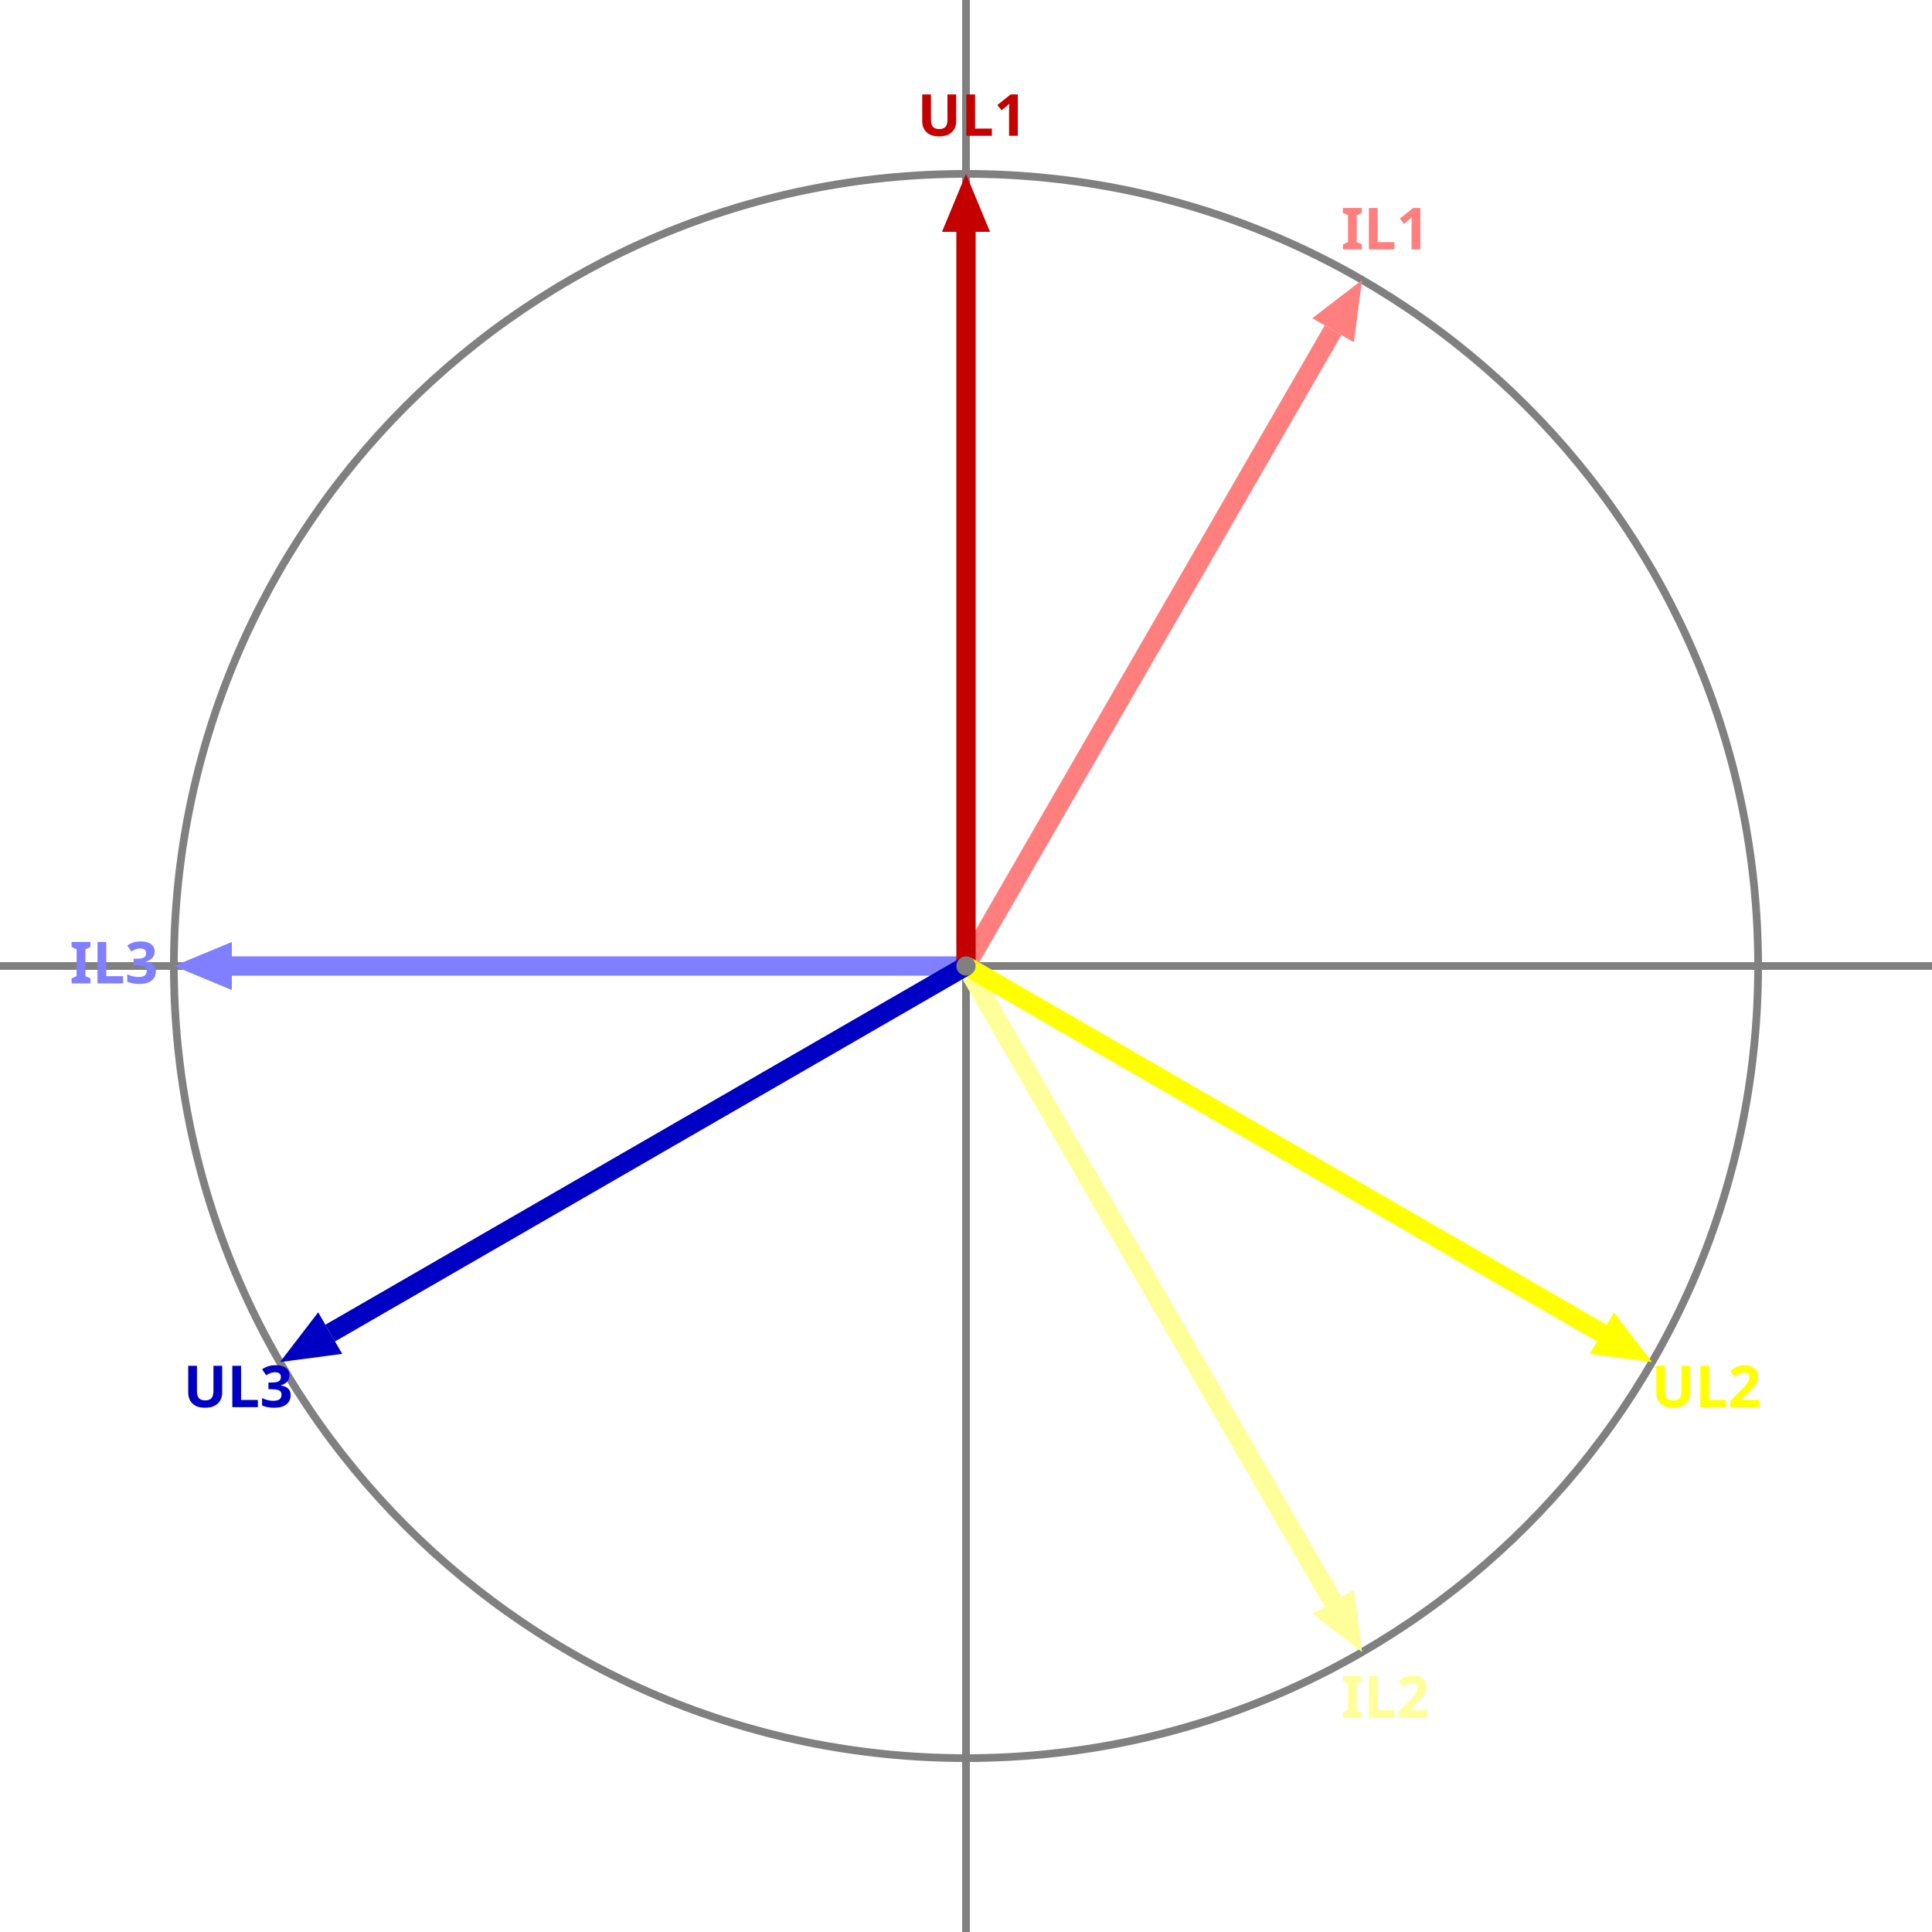
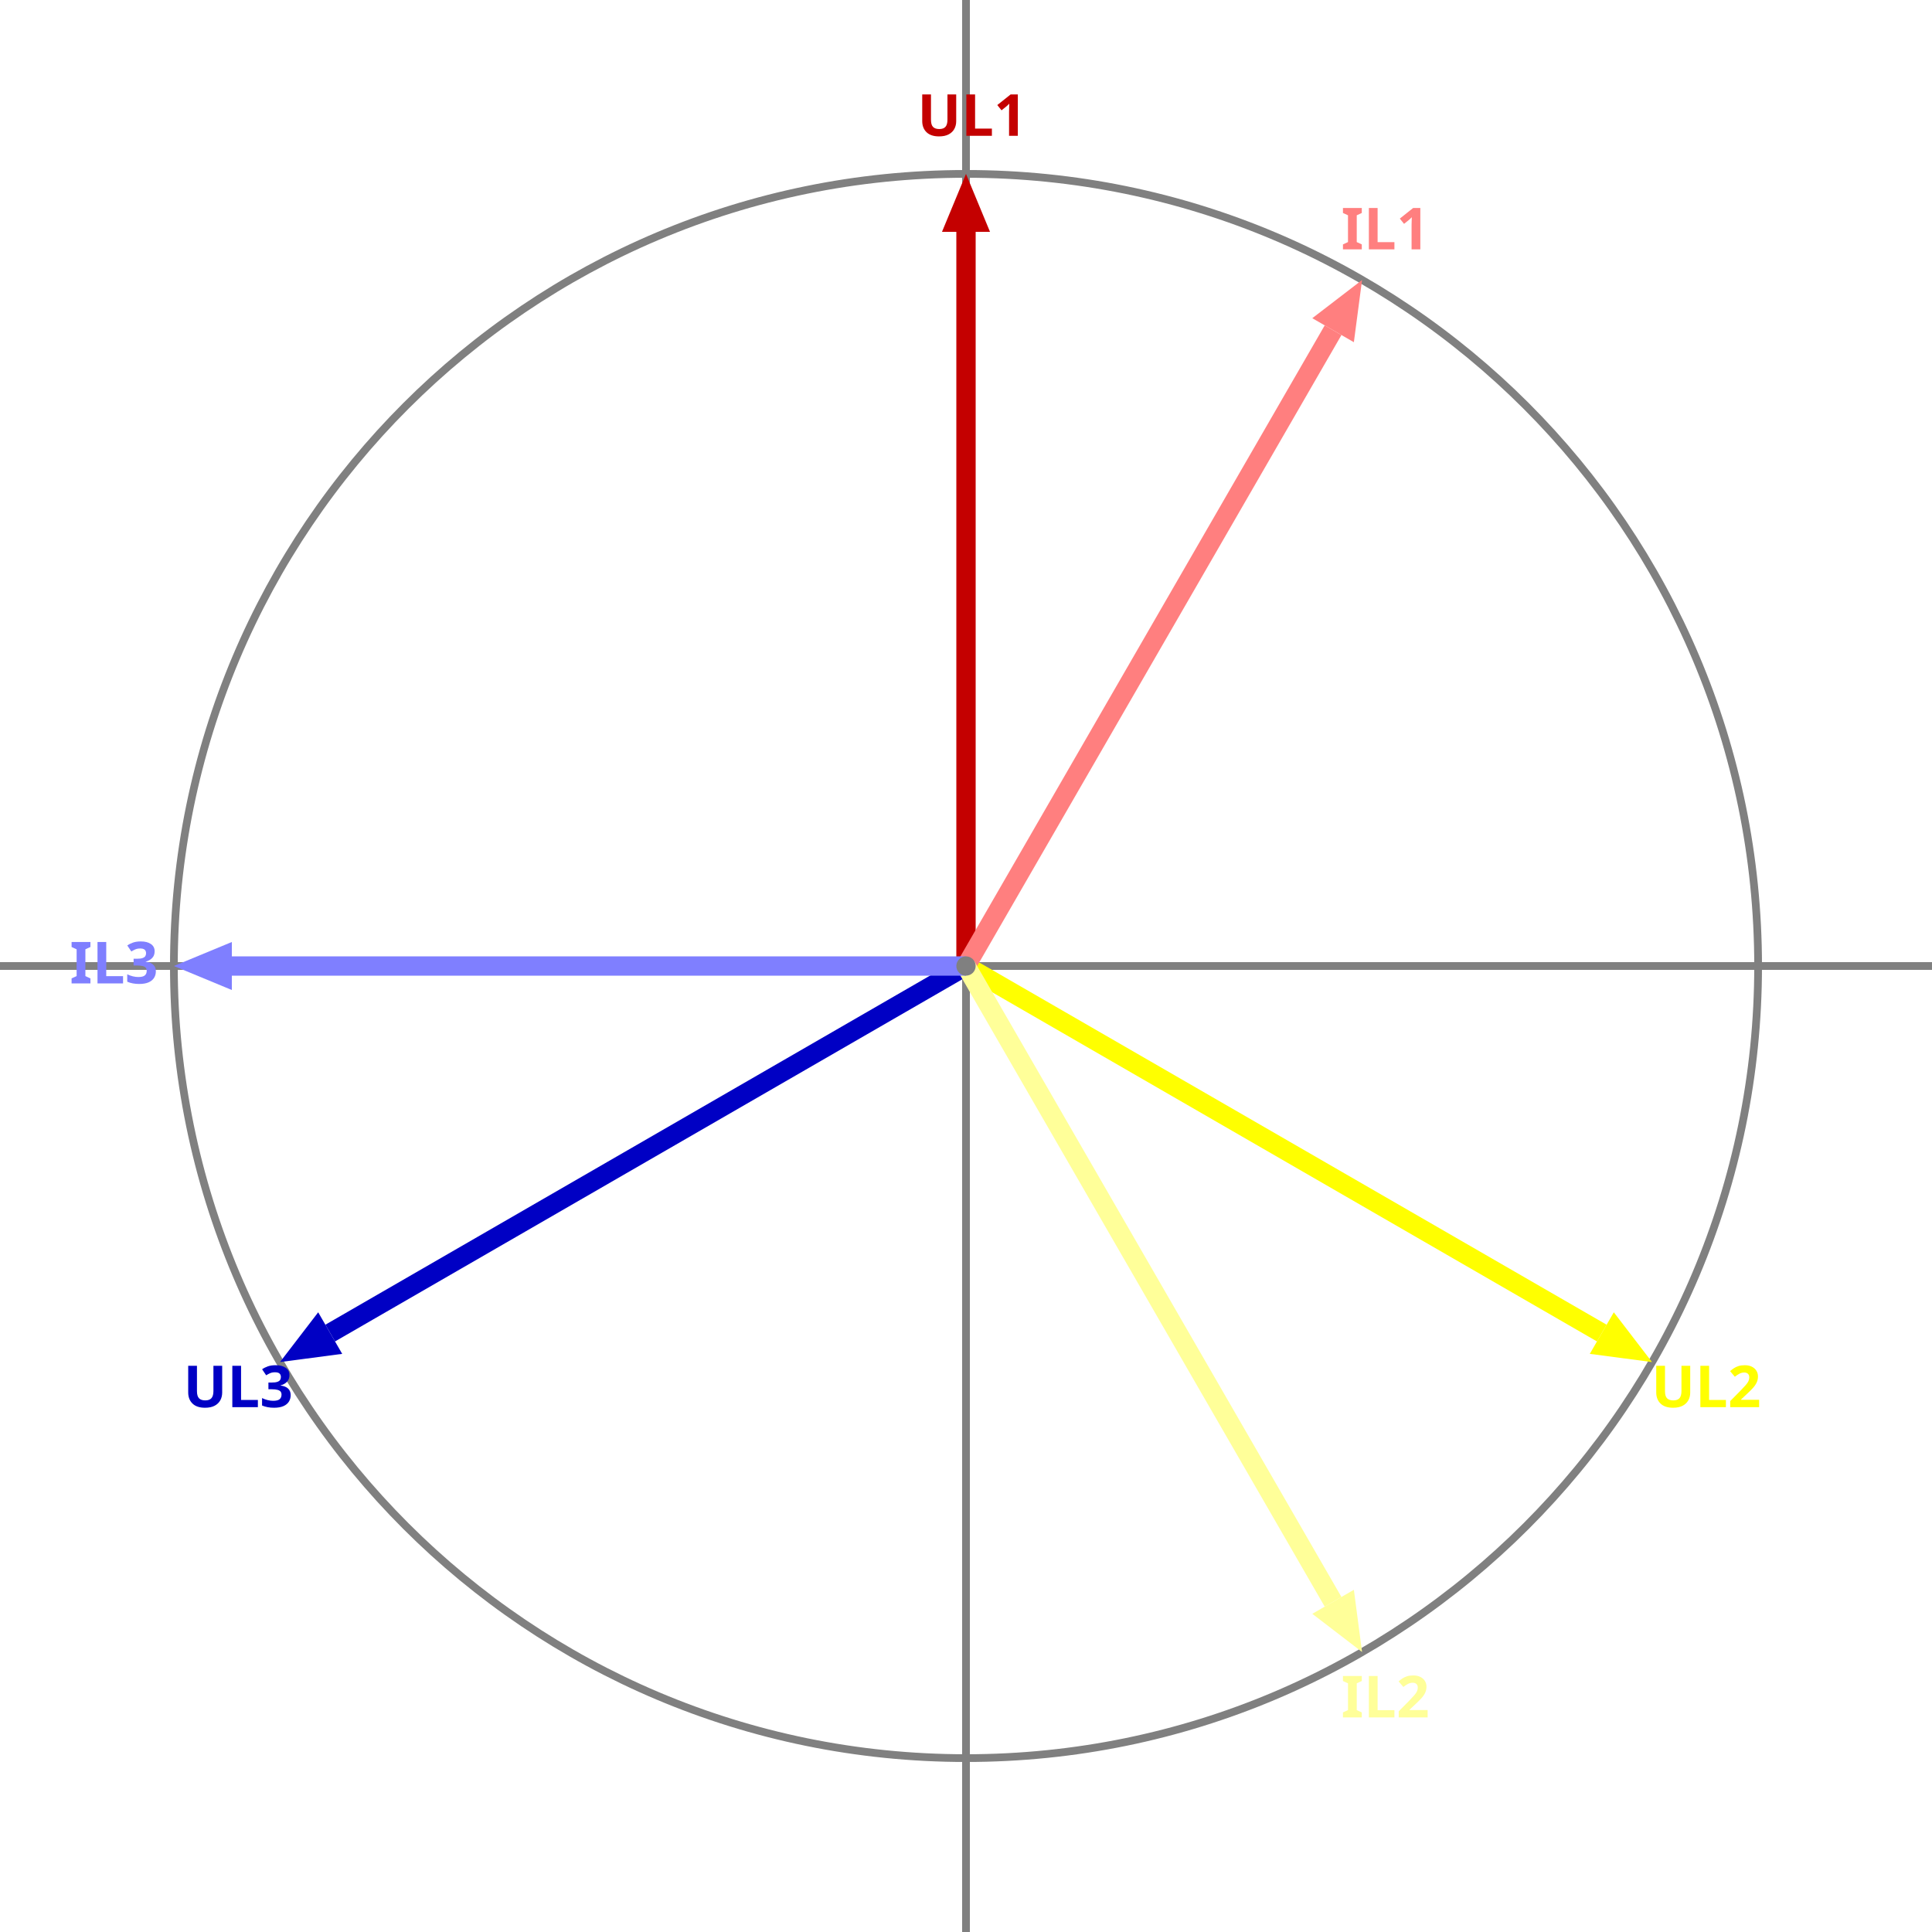
<svg xmlns="http://www.w3.org/2000/svg" width="705.556mm" height="705.556mm" viewBox="0 0 2000 2000" version="1.2" baseProfile="tiny">
  <defs>
</defs>
  <g fill="none" stroke="black" stroke-width="1" fill-rule="evenodd" stroke-linecap="square" stroke-linejoin="bevel">
    <g fill="none" stroke="#808080" stroke-opacity="1" stroke-width="8" stroke-linecap="square" stroke-linejoin="bevel" transform="matrix(1,0,0,1,0,0)" font-family="Sans" font-size="60" font-weight="570" font-style="normal">
      <polyline fill="none" vector-effect="none" points="0,1000 2000,1000 " />
      <polyline fill="none" vector-effect="none" points="1000,0 1000,2000 " />
      <path vector-effect="none" fill-rule="evenodd" d="M1820,1000 C1820,547.127 1452.87,180 1000,180 C547.127,180 180,547.127 180,1000 C180,1452.87 547.127,1820 1000,1820 C1452.87,1820 1820,1452.87 1820,1000 " />
+     </g>
+     <g fill="none" stroke="#c40000" stroke-opacity="1" stroke-width="20" stroke-linecap="square" stroke-linejoin="bevel" transform="matrix(1,0,0,1,0,0)" font-family="Sans" font-size="60" font-weight="570" font-style="normal">
+       <polyline fill="none" vector-effect="none" points="1000,990 1000,250 " />
+     </g>
+     <g fill="none" stroke="none" transform="matrix(1,0,0,1,0,0)" font-family="Sans" font-size="60" font-weight="570" font-style="normal">
+       <path vector-effect="none" fill-rule="evenodd" d="M1000,180 L1024.85,240 L975.147,240 L1000,180" />
+     </g>
+     <g fill="#c40000" fill-opacity="1" stroke="none" transform="matrix(1,0,0,1,0,0)" font-family="Sans" font-size="60" font-weight="570" font-style="normal">
+       <path vector-effect="none" fill-rule="evenodd" d="M1000,180 L1024.85,240 L975.147,240" />
+     </g>
+     <g fill="none" stroke="#ffff00" stroke-opacity="1" stroke-width="20" stroke-linecap="square" stroke-linejoin="bevel" transform="matrix(1,0,0,1,0,0)" font-family="Sans" font-size="60" font-weight="570" font-style="normal">
+       <polyline fill="none" vector-effect="none" points="1008.66,1005 1649.52,1375 " />
+     </g>
+     <g fill="none" stroke="none" transform="matrix(1,0,0,1,0,0)" font-family="Sans" font-size="60" font-weight="570" font-style="normal">
+       <path vector-effect="none" fill-rule="evenodd" d="M1710.14,1410 L1645.75,1401.52 L1670.61,1358.48 L1710.14,1410" />
+     </g>
+     <g fill="#ffff00" fill-opacity="1" stroke="none" transform="matrix(1,0,0,1,0,0)" font-family="Sans" font-size="60" font-weight="570" font-style="normal">
+       <path vector-effect="none" fill-rule="evenodd" d="M1710.14,1410 L1645.75,1401.52 L1670.61,1358.48" />
+     </g>
+     <g fill="none" stroke="#0000c4" stroke-opacity="1" stroke-width="20" stroke-linecap="square" stroke-linejoin="bevel" transform="matrix(1,0,0,1,0,0)" font-family="Sans" font-size="60" font-weight="570" font-style="normal">
+       <polyline fill="none" vector-effect="none" points="991.34,1005 350.481,1375 " />
+     </g>
+     <g fill="none" stroke="none" transform="matrix(1,0,0,1,0,0)" font-family="Sans" font-size="60" font-weight="570" font-style="normal">
+       <path vector-effect="none" fill-rule="evenodd" d="M289.859,1410 L329.394,1358.48 L354.247,1401.52 L289.859,1410" />
+     </g>
+     <g fill="#0000c4" fill-opacity="1" stroke="none" transform="matrix(1,0,0,1,0,0)" font-family="Sans" font-size="60" font-weight="570" font-style="normal">
+       <path vector-effect="none" fill-rule="evenodd" d="M289.859,1410 L329.394,1358.48 L354.247,1401.52" />
    </g>
    <g fill="none" stroke="#ff7f7f" stroke-opacity="1" stroke-width="20" stroke-linecap="square" stroke-linejoin="bevel" transform="matrix(1,0,0,1,0,0)" font-family="Sans" font-size="60" font-weight="570" font-style="normal">
      <polyline fill="none" vector-effect="none" points="1005,991.34 1375,350.481 " />
    </g>
    <g fill="none" stroke="none" transform="matrix(1,0,0,1,0,0)" font-family="Sans" font-size="60" font-weight="570" font-style="normal">
      <path vector-effect="none" fill-rule="evenodd" d="M1410,289.859 L1401.52,354.247 L1358.48,329.394 L1410,289.859" />
    </g>
    <g fill="#ff7f7f" fill-opacity="1" stroke="none" transform="matrix(1,0,0,1,0,0)" font-family="Sans" font-size="60" font-weight="570" font-style="normal">
      <path vector-effect="none" fill-rule="evenodd" d="M1410,289.859 L1401.52,354.247 L1358.48,329.394" />
    </g>
    <g fill="none" stroke="#ffff99" stroke-opacity="1" stroke-width="20" stroke-linecap="square" stroke-linejoin="bevel" transform="matrix(1,0,0,1,0,0)" font-family="Sans" font-size="60" font-weight="570" font-style="normal">
      <polyline fill="none" vector-effect="none" points="1005,1008.66 1375,1649.52 " />
    </g>
    <g fill="none" stroke="none" transform="matrix(1,0,0,1,0,0)" font-family="Sans" font-size="60" font-weight="570" font-style="normal">
      <path vector-effect="none" fill-rule="evenodd" d="M1410,1710.14 L1358.48,1670.61 L1401.52,1645.75 L1410,1710.14" />
    </g>
    <g fill="#ffff99" fill-opacity="1" stroke="none" transform="matrix(1,0,0,1,0,0)" font-family="Sans" font-size="60" font-weight="570" font-style="normal">
      <path vector-effect="none" fill-rule="evenodd" d="M1410,1710.14 L1358.48,1670.61 L1401.52,1645.75" />
    </g>
    <g fill="none" stroke="#7f7fff" stroke-opacity="1" stroke-width="20" stroke-linecap="square" stroke-linejoin="bevel" transform="matrix(1,0,0,1,0,0)" font-family="Sans" font-size="60" font-weight="570" font-style="normal">
      <polyline fill="none" vector-effect="none" points="990,1000 250,1000 " />
    </g>
    <g fill="none" stroke="none" transform="matrix(1,0,0,1,0,0)" font-family="Sans" font-size="60" font-weight="570" font-style="normal">
      <path vector-effect="none" fill-rule="evenodd" d="M180,1000 L240,975.147 L240,1024.85 L180,1000" />
    </g>
    <g fill="#7f7fff" fill-opacity="1" stroke="none" transform="matrix(1,0,0,1,0,0)" font-family="Sans" font-size="60" font-weight="570" font-style="normal">
      <path vector-effect="none" fill-rule="evenodd" d="M180,1000 L240,975.147 L240,1024.85" />
    </g>
-     <g fill="none" stroke="#c40000" stroke-opacity="1" stroke-width="20" stroke-linecap="square" stroke-linejoin="bevel" transform="matrix(1,0,0,1,0,0)" font-family="Sans" font-size="60" font-weight="570" font-style="normal">
-       <polyline fill="none" vector-effect="none" points="1000,990 1000,250 " />
-     </g>
-     <g fill="none" stroke="none" transform="matrix(1,0,0,1,0,0)" font-family="Sans" font-size="60" font-weight="570" font-style="normal">
-       <path vector-effect="none" fill-rule="evenodd" d="M1000,180 L1024.85,240 L975.147,240 L1000,180" />
-     </g>
-     <g fill="#c40000" fill-opacity="1" stroke="none" transform="matrix(1,0,0,1,0,0)" font-family="Sans" font-size="60" font-weight="570" font-style="normal">
-       <path vector-effect="none" fill-rule="evenodd" d="M1000,180 L1024.85,240 L975.147,240" />
-     </g>
-     <g fill="none" stroke="#ffff00" stroke-opacity="1" stroke-width="20" stroke-linecap="square" stroke-linejoin="bevel" transform="matrix(1,0,0,1,0,0)" font-family="Sans" font-size="60" font-weight="570" font-style="normal">
-       <polyline fill="none" vector-effect="none" points="1008.66,1005 1649.52,1375 " />
-     </g>
-     <g fill="none" stroke="none" transform="matrix(1,0,0,1,0,0)" font-family="Sans" font-size="60" font-weight="570" font-style="normal">
-       <path vector-effect="none" fill-rule="evenodd" d="M1710.14,1410 L1645.75,1401.52 L1670.61,1358.48 L1710.14,1410" />
-     </g>
-     <g fill="#ffff00" fill-opacity="1" stroke="none" transform="matrix(1,0,0,1,0,0)" font-family="Sans" font-size="60" font-weight="570" font-style="normal">
-       <path vector-effect="none" fill-rule="evenodd" d="M1710.14,1410 L1645.75,1401.52 L1670.61,1358.48" />
-     </g>
-     <g fill="none" stroke="#0000c4" stroke-opacity="1" stroke-width="20" stroke-linecap="square" stroke-linejoin="bevel" transform="matrix(1,0,0,1,0,0)" font-family="Sans" font-size="60" font-weight="570" font-style="normal">
-       <polyline fill="none" vector-effect="none" points="991.34,1005 350.481,1375 " />
-     </g>
-     <g fill="none" stroke="none" transform="matrix(1,0,0,1,0,0)" font-family="Sans" font-size="60" font-weight="570" font-style="normal">
-       <path vector-effect="none" fill-rule="evenodd" d="M289.859,1410 L329.394,1358.48 L354.247,1401.52 L289.859,1410" />
-     </g>
-     <g fill="#0000c4" fill-opacity="1" stroke="none" transform="matrix(1,0,0,1,0,0)" font-family="Sans" font-size="60" font-weight="570" font-style="normal">
-       <path vector-effect="none" fill-rule="evenodd" d="M289.859,1410 L329.394,1358.48 L354.247,1401.52" />
-     </g>
    <g fill="none" stroke="#c40000" stroke-opacity="1" stroke-width="1" stroke-linecap="square" stroke-linejoin="bevel" transform="matrix(1,0,0,1,0,0)" font-family="Sans" font-size="60" font-weight="570" font-style="normal">
      <text fill="#c40000" fill-opacity="1" stroke="none" xml:space="preserve" x="949.594" y="140.6" font-family="Sans" font-size="60" font-weight="570" font-style="normal">UL1</text>
    </g>
    <g fill="none" stroke="#ffff00" stroke-opacity="1" stroke-width="1" stroke-linecap="square" stroke-linejoin="bevel" transform="matrix(1,0,0,1,0,0)" font-family="Sans" font-size="60" font-weight="570" font-style="normal">
      <text fill="#ffff00" fill-opacity="1" stroke="none" xml:space="preserve" x="1709.44" y="1456.7" font-family="Sans" font-size="60" font-weight="570" font-style="normal">UL2</text>
    </g>
    <g fill="none" stroke="#0000c4" stroke-opacity="1" stroke-width="1" stroke-linecap="square" stroke-linejoin="bevel" transform="matrix(1,0,0,1,0,0)" font-family="Sans" font-size="60" font-weight="570" font-style="normal">
      <text fill="#0000c4" fill-opacity="1" stroke="none" xml:space="preserve" x="189.734" y="1456.7" font-family="Sans" font-size="60" font-weight="570" font-style="normal">UL3</text>
    </g>
    <g fill="none" stroke="#ff7f7f" stroke-opacity="1" stroke-width="1" stroke-linecap="square" stroke-linejoin="bevel" transform="matrix(1,0,0,1,0,0)" font-family="Sans" font-size="60" font-weight="570" font-style="normal">
      <text fill="#ff7f7f" fill-opacity="1" stroke="none" xml:space="preserve" x="1388.3" y="258.149" font-family="Sans" font-size="60" font-weight="570" font-style="normal">IL1</text>
    </g>
    <g fill="none" stroke="#ffff99" stroke-opacity="1" stroke-width="1" stroke-linecap="square" stroke-linejoin="bevel" transform="matrix(1,0,0,1,0,0)" font-family="Sans" font-size="60" font-weight="570" font-style="normal">
      <text fill="#ffff99" fill-opacity="1" stroke="none" xml:space="preserve" x="1388.3" y="1777.85" font-family="Sans" font-size="60" font-weight="570" font-style="normal">IL2</text>
    </g>
    <g fill="none" stroke="#7f7fff" stroke-opacity="1" stroke-width="1" stroke-linecap="square" stroke-linejoin="bevel" transform="matrix(1,0,0,1,0,0)" font-family="Sans" font-size="60" font-weight="570" font-style="normal">
      <text fill="#7f7fff" fill-opacity="1" stroke="none" xml:space="preserve" x="72.188" y="1018" font-family="Sans" font-size="60" font-weight="570" font-style="normal">IL3</text>
    </g>
    <g fill="#808080" fill-opacity="1" stroke="none" transform="matrix(1,0,0,1,0,0)" font-family="Sans" font-size="60" font-weight="570" font-style="normal">
      <circle cx="1000" cy="1000" r="10" />
    </g>
  </g>
</svg>
